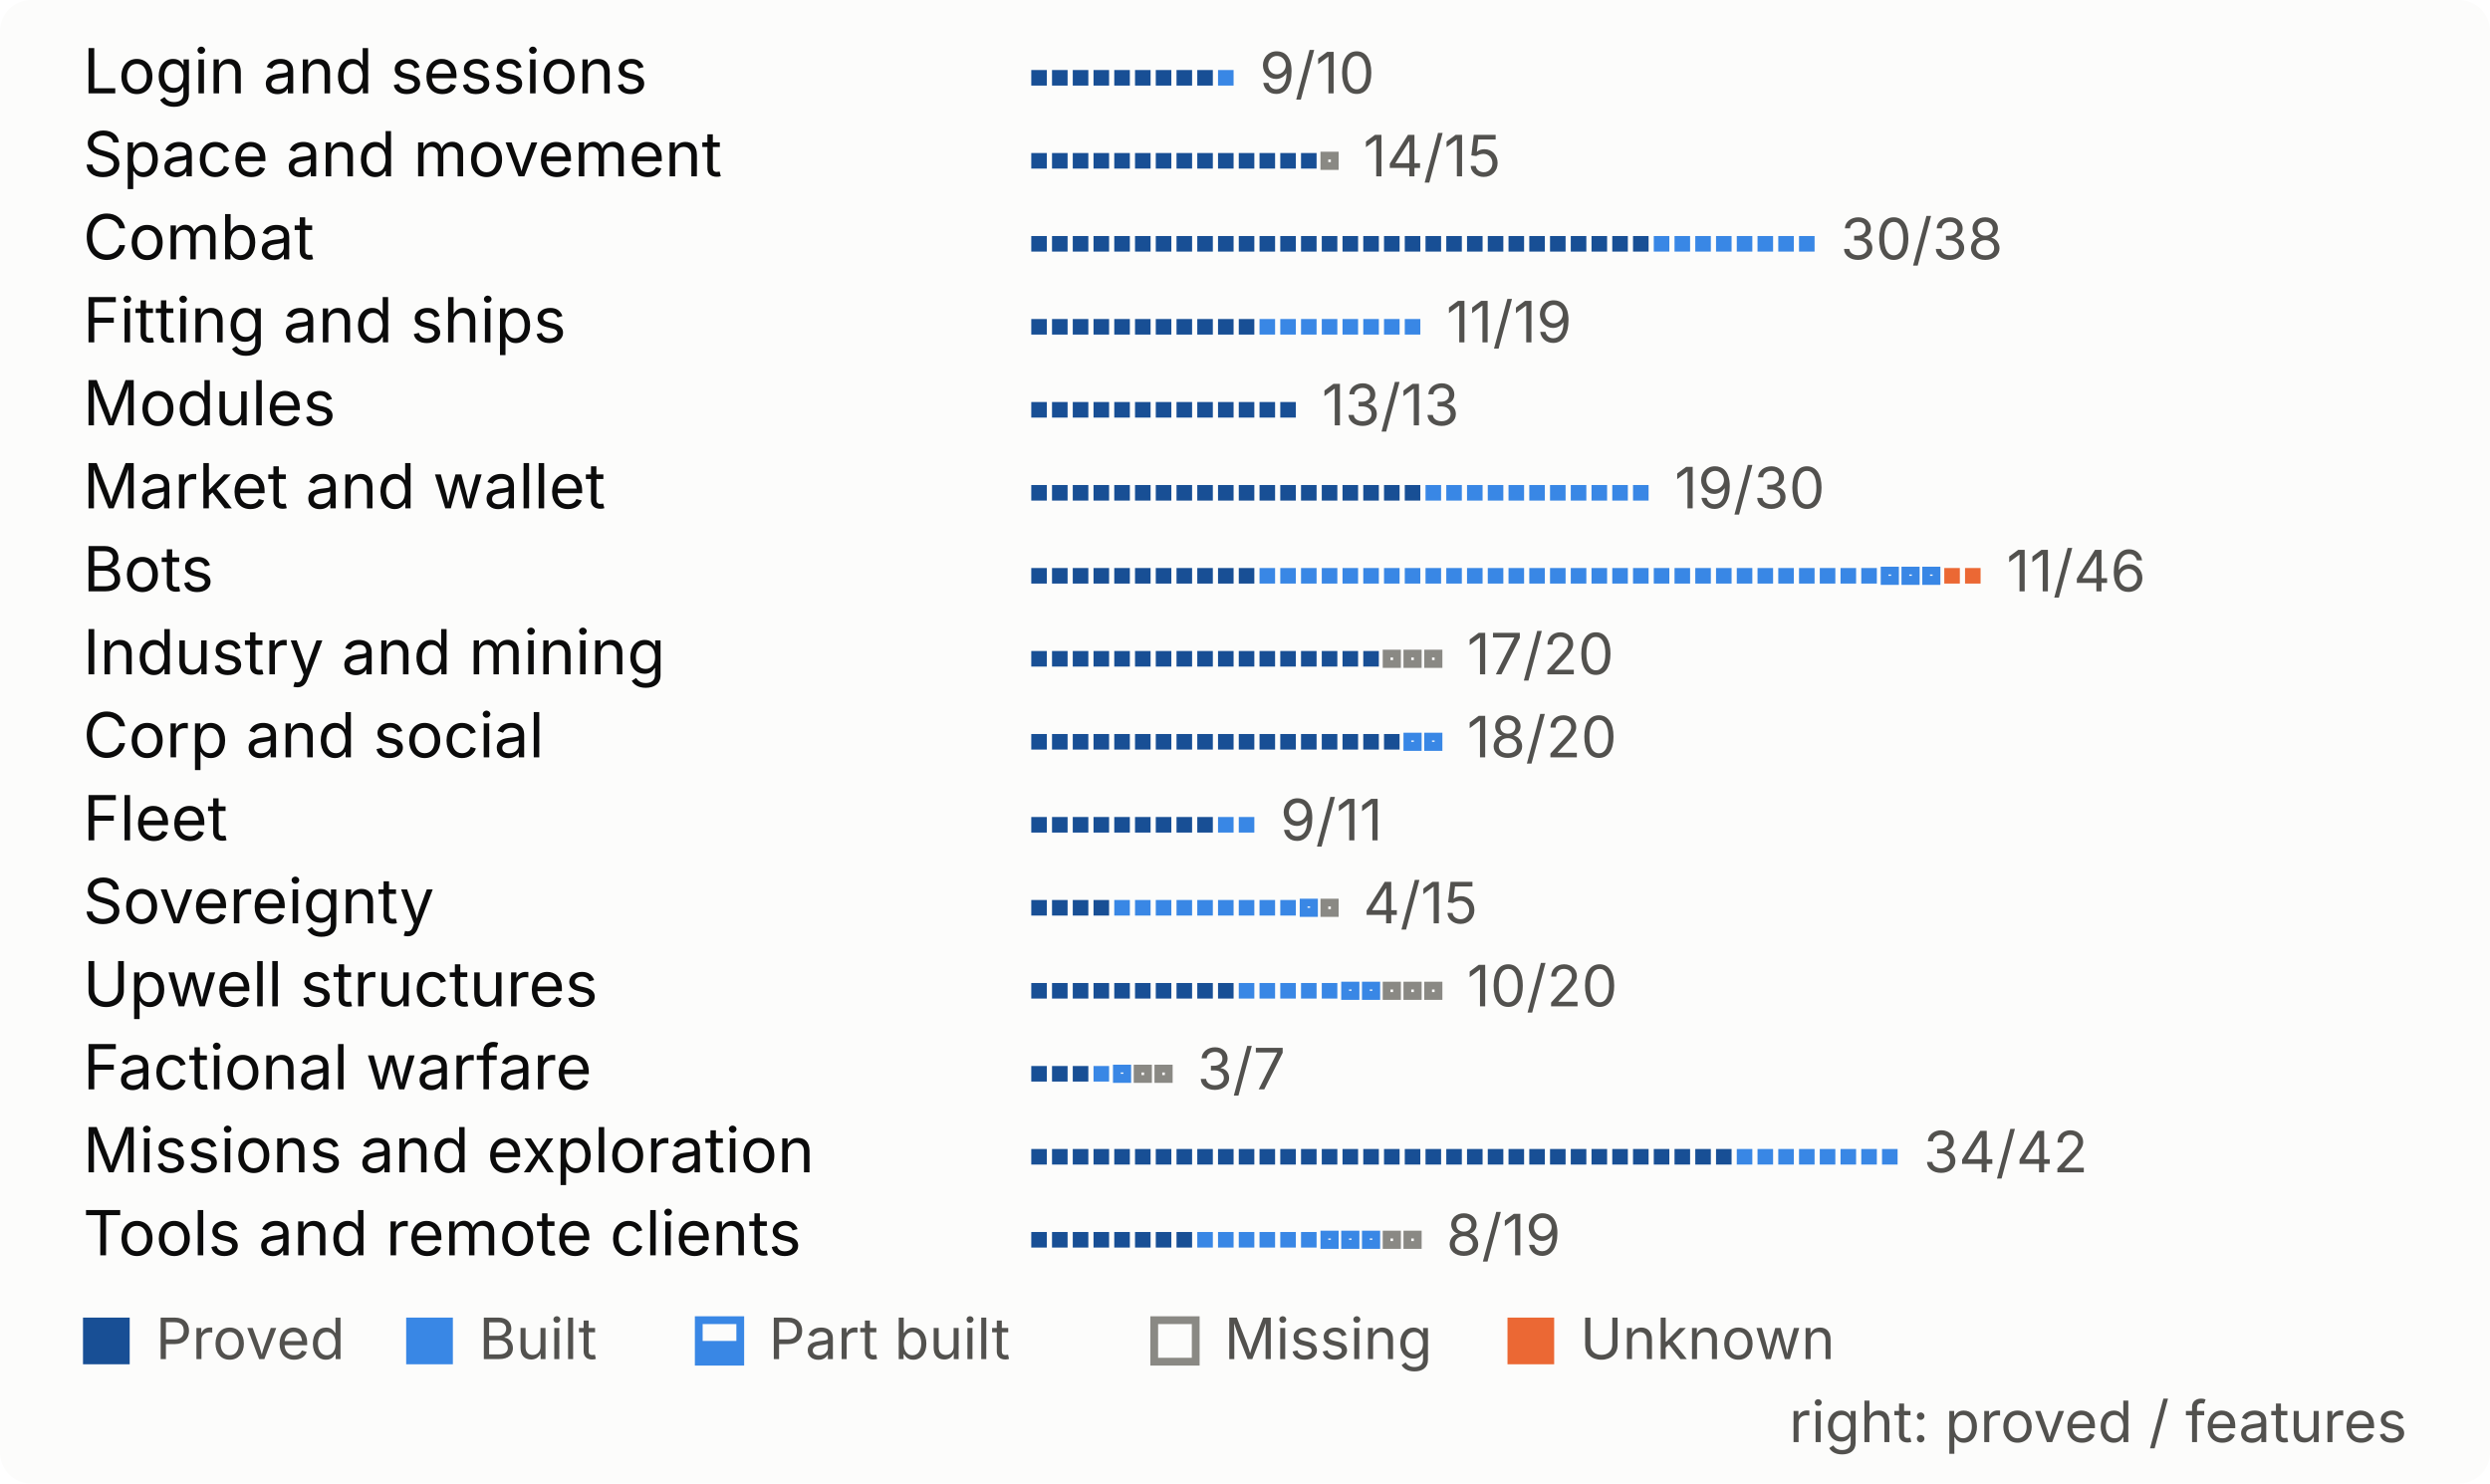
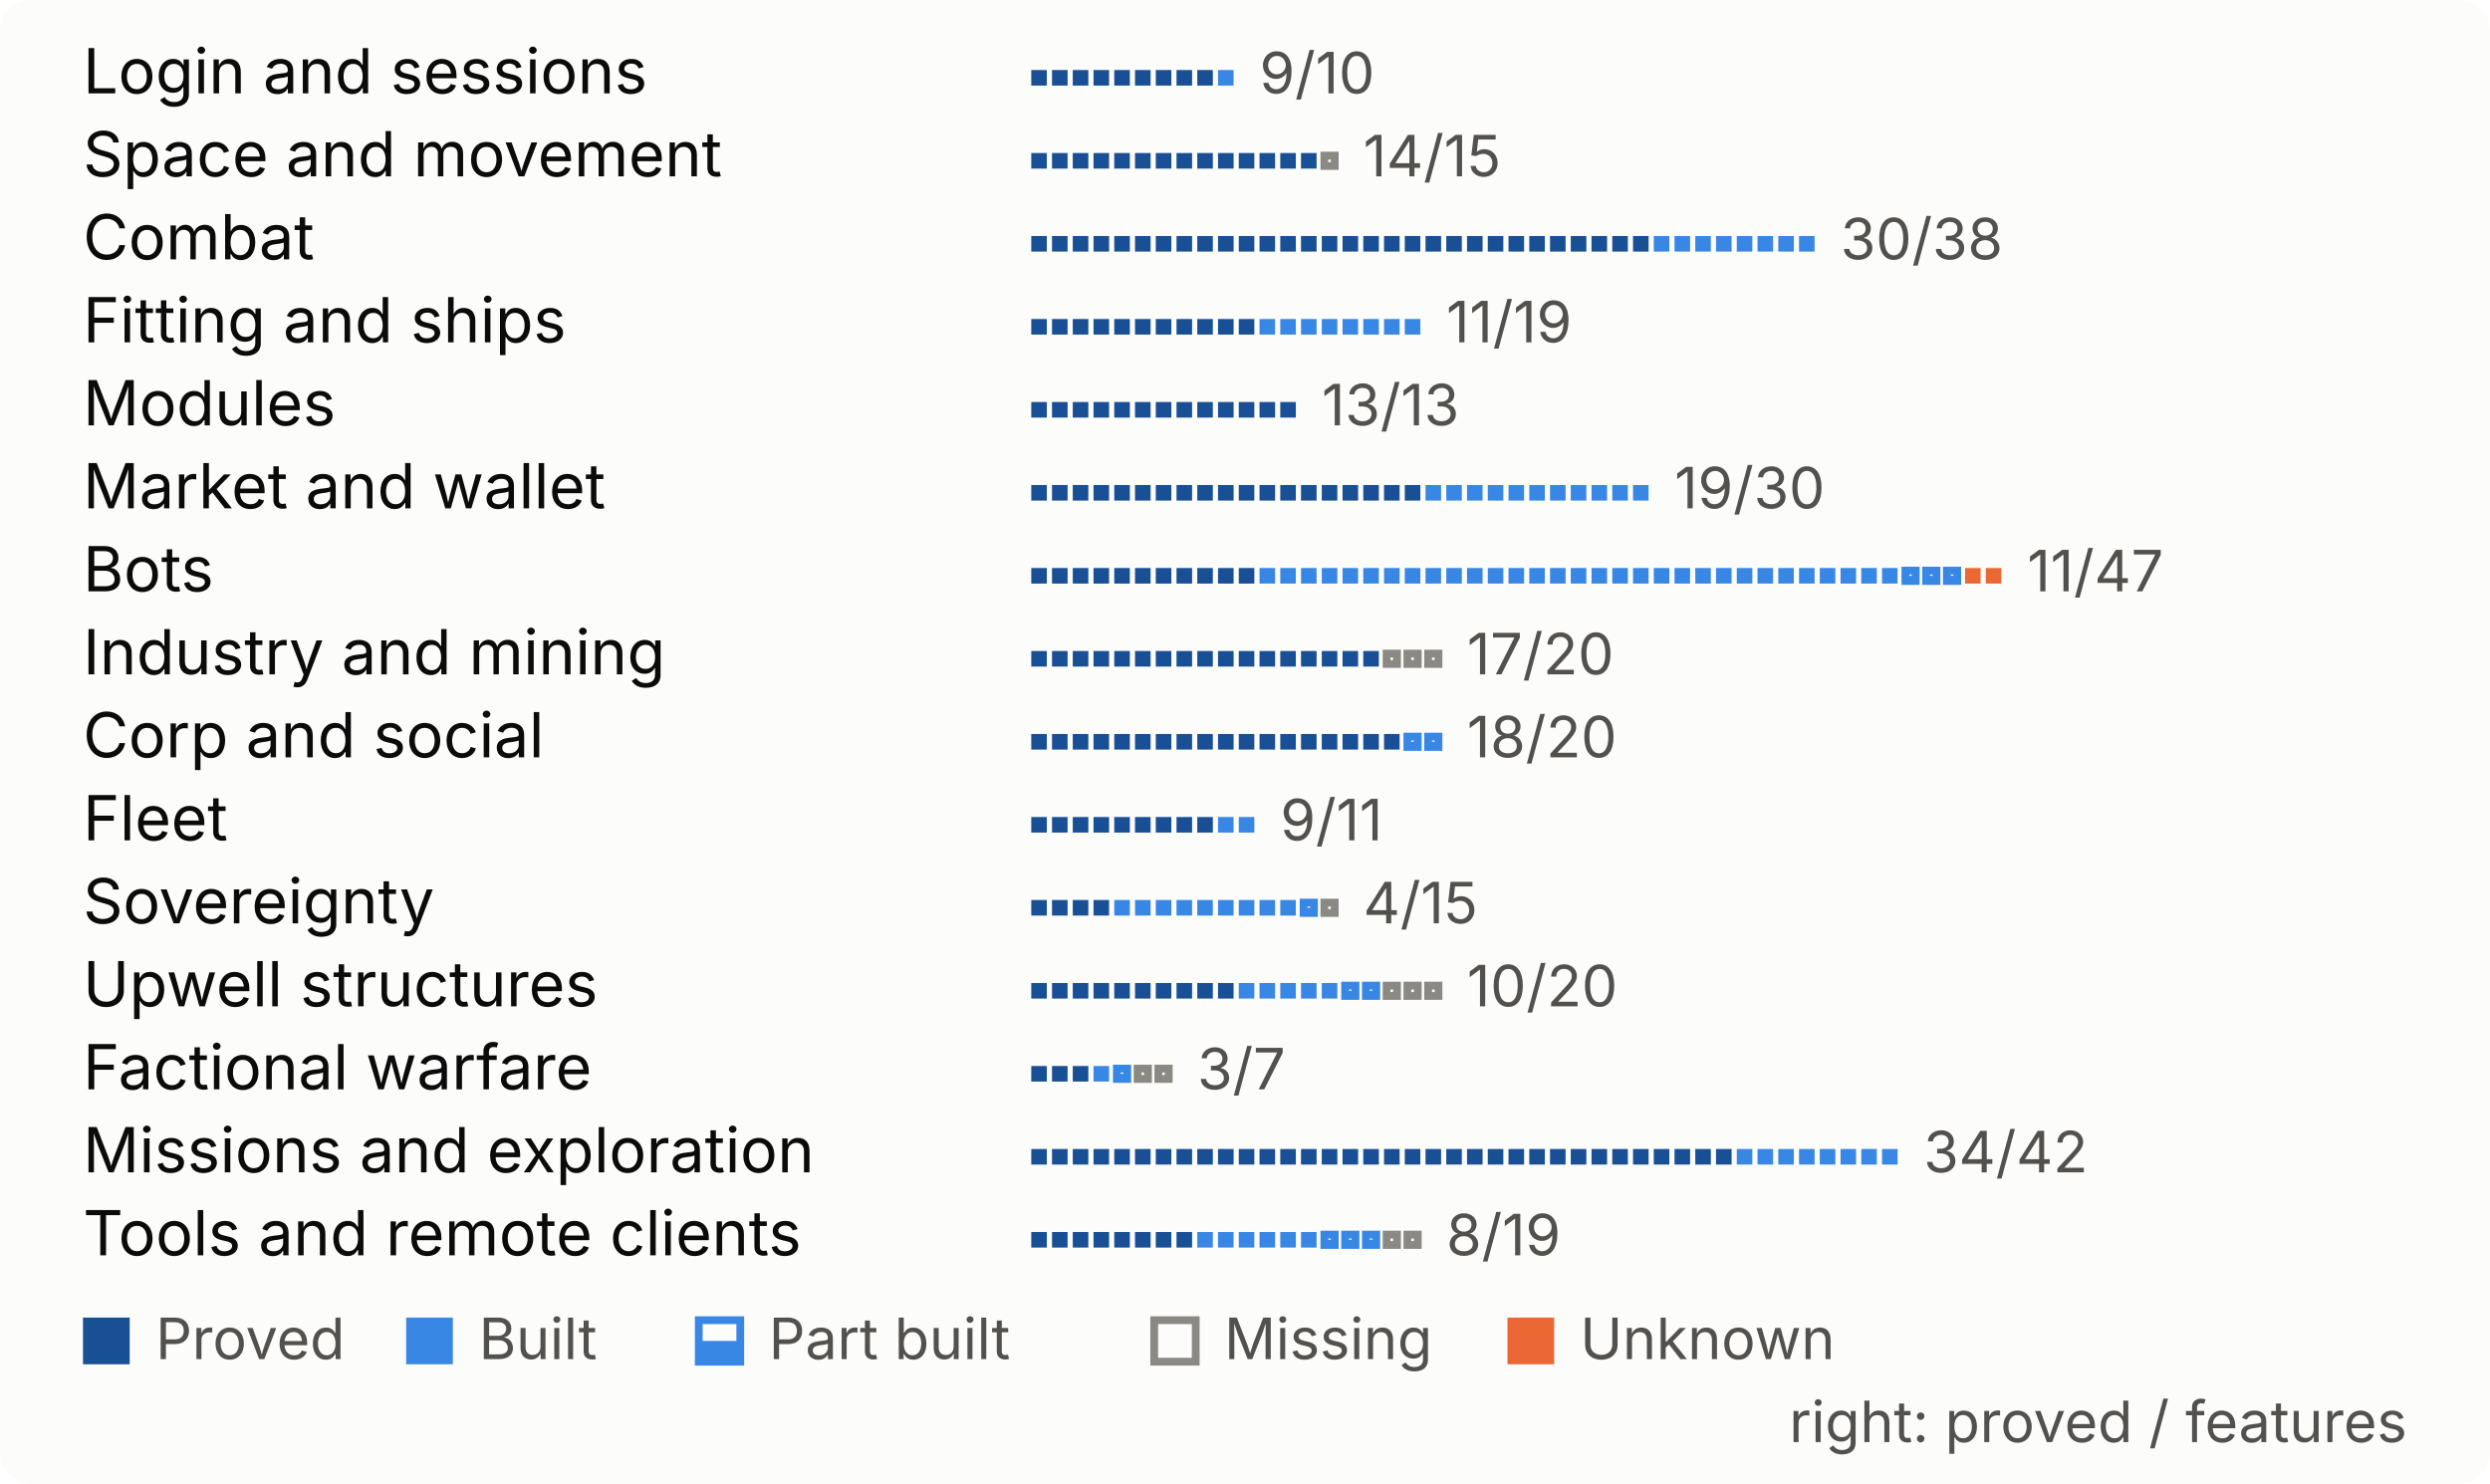
<svg xmlns="http://www.w3.org/2000/svg" width="480" height="286" viewBox="0 0 480 286" role="img" aria-label="Progress by system, one mark per feature">
  <style>
.bg{fill:#fcfcfb}.t{fill:#0b0b0b}.s{fill:#52514e}.rule{fill:#e1e0d9}
.proved{fill:#184f95}.built{fill:#3987e5}.unknown{fill:#eb6834}
.part-o{fill:none;stroke:#3987e5;stroke-width:1.5}.part-f{fill:#3987e5}
.missing{fill:none;stroke:#8a8984;stroke-width:1.5}
.pass{fill:#184f95}.fail{fill:#eb6834}.none{fill:none;stroke:#8a8984;stroke-width:1.5}
@media (prefers-color-scheme:dark){
.bg{fill:#1a1a19}.t{fill:#f0efec}.s{fill:#c3c2b7}.rule{fill:#383835}
.proved{fill:#86b6ef}.built{fill:#3987e5}.unknown{fill:#d95926}
.part-o{stroke:#3987e5}.part-f{fill:#3987e5}
.missing{stroke:#8d8c85}
.pass{fill:#86b6ef}.fail{fill:#d95926}.none{stroke:#8d8c85}
}
text{font-family:system-ui,-apple-system,"Segoe UI",sans-serif;font-size:12px}
.big{font-size:26px;font-weight:600}.b{font-weight:600}.xs{font-size:11px}
</style>
  <rect width="480" height="286" rx="6" class="bg" />
  <text x="16.0" y="18.0" class="t">Login and sessions</text>
  <rect x="198.8" y="13.5" width="3" height="3" class="proved" />
  <rect x="202.8" y="13.5" width="3" height="3" class="proved" />
  <rect x="206.8" y="13.5" width="3" height="3" class="proved" />
  <rect x="210.8" y="13.5" width="3" height="3" class="proved" />
  <rect x="214.8" y="13.5" width="3" height="3" class="proved" />
  <rect x="218.8" y="13.5" width="3" height="3" class="proved" />
  <rect x="222.8" y="13.5" width="3" height="3" class="proved" />
  <rect x="226.8" y="13.5" width="3" height="3" class="proved" />
  <rect x="230.8" y="13.5" width="3" height="3" class="proved" />
  <rect x="234.8" y="13.5" width="3" height="3" class="built" />
  <text x="242.8" y="18.0" class="s xs">9/10</text>
  <text x="16.0" y="34.0" class="t">Space and movement</text>
  <rect x="198.8" y="29.5" width="3" height="3" class="proved" />
  <rect x="202.8" y="29.5" width="3" height="3" class="proved" />
  <rect x="206.8" y="29.5" width="3" height="3" class="proved" />
  <rect x="210.8" y="29.5" width="3" height="3" class="proved" />
  <rect x="214.8" y="29.5" width="3" height="3" class="proved" />
  <rect x="218.8" y="29.5" width="3" height="3" class="proved" />
  <rect x="222.8" y="29.5" width="3" height="3" class="proved" />
  <rect x="226.8" y="29.5" width="3" height="3" class="proved" />
  <rect x="230.8" y="29.5" width="3" height="3" class="proved" />
  <rect x="234.8" y="29.5" width="3" height="3" class="proved" />
  <rect x="238.8" y="29.5" width="3" height="3" class="proved" />
  <rect x="242.8" y="29.5" width="3" height="3" class="proved" />
  <rect x="246.8" y="29.5" width="3" height="3" class="proved" />
  <rect x="250.8" y="29.5" width="3" height="3" class="proved" />
  <rect x="255.3" y="30.0" width="2" height="2" fill="none" class="missing" />
  <text x="262.8" y="34.0" class="s xs">14/15</text>
  <text x="16.0" y="50.0" class="t">Combat</text>
  <rect x="198.8" y="45.5" width="3" height="3" class="proved" />
  <rect x="202.8" y="45.5" width="3" height="3" class="proved" />
  <rect x="206.8" y="45.5" width="3" height="3" class="proved" />
  <rect x="210.8" y="45.5" width="3" height="3" class="proved" />
  <rect x="214.8" y="45.5" width="3" height="3" class="proved" />
  <rect x="218.8" y="45.5" width="3" height="3" class="proved" />
  <rect x="222.8" y="45.5" width="3" height="3" class="proved" />
  <rect x="226.8" y="45.5" width="3" height="3" class="proved" />
  <rect x="230.8" y="45.5" width="3" height="3" class="proved" />
  <rect x="234.8" y="45.5" width="3" height="3" class="proved" />
  <rect x="238.8" y="45.5" width="3" height="3" class="proved" />
  <rect x="242.8" y="45.5" width="3" height="3" class="proved" />
  <rect x="246.8" y="45.5" width="3" height="3" class="proved" />
  <rect x="250.8" y="45.5" width="3" height="3" class="proved" />
  <rect x="254.8" y="45.5" width="3" height="3" class="proved" />
  <rect x="258.8" y="45.5" width="3" height="3" class="proved" />
  <rect x="262.8" y="45.5" width="3" height="3" class="proved" />
  <rect x="266.8" y="45.5" width="3" height="3" class="proved" />
  <rect x="270.8" y="45.5" width="3" height="3" class="proved" />
  <rect x="274.8" y="45.5" width="3" height="3" class="proved" />
  <rect x="278.8" y="45.5" width="3" height="3" class="proved" />
  <rect x="282.8" y="45.5" width="3" height="3" class="proved" />
  <rect x="286.8" y="45.5" width="3" height="3" class="proved" />
  <rect x="290.8" y="45.5" width="3" height="3" class="proved" />
  <rect x="294.8" y="45.5" width="3" height="3" class="proved" />
  <rect x="298.8" y="45.5" width="3" height="3" class="proved" />
  <rect x="302.8" y="45.5" width="3" height="3" class="proved" />
  <rect x="306.8" y="45.5" width="3" height="3" class="proved" />
  <rect x="310.8" y="45.5" width="3" height="3" class="proved" />
  <rect x="314.8" y="45.5" width="3" height="3" class="proved" />
  <rect x="318.8" y="45.5" width="3" height="3" class="built" />
  <rect x="322.8" y="45.5" width="3" height="3" class="built" />
  <rect x="326.8" y="45.5" width="3" height="3" class="built" />
  <rect x="330.8" y="45.5" width="3" height="3" class="built" />
  <rect x="334.8" y="45.5" width="3" height="3" class="built" />
  <rect x="338.8" y="45.5" width="3" height="3" class="built" />
  <rect x="342.8" y="45.5" width="3" height="3" class="built" />
  <rect x="346.8" y="45.5" width="3" height="3" class="built" />
  <text x="354.8" y="50.0" class="s xs">30/38</text>
  <text x="16.0" y="66.0" class="t">Fitting and ships</text>
  <rect x="198.8" y="61.5" width="3" height="3" class="proved" />
  <rect x="202.8" y="61.5" width="3" height="3" class="proved" />
  <rect x="206.8" y="61.5" width="3" height="3" class="proved" />
  <rect x="210.8" y="61.5" width="3" height="3" class="proved" />
  <rect x="214.8" y="61.5" width="3" height="3" class="proved" />
  <rect x="218.8" y="61.5" width="3" height="3" class="proved" />
  <rect x="222.8" y="61.5" width="3" height="3" class="proved" />
  <rect x="226.8" y="61.5" width="3" height="3" class="proved" />
  <rect x="230.8" y="61.5" width="3" height="3" class="proved" />
  <rect x="234.8" y="61.5" width="3" height="3" class="proved" />
  <rect x="238.8" y="61.5" width="3" height="3" class="proved" />
  <rect x="242.8" y="61.5" width="3" height="3" class="built" />
  <rect x="246.8" y="61.5" width="3" height="3" class="built" />
  <rect x="250.8" y="61.5" width="3" height="3" class="built" />
  <rect x="254.8" y="61.5" width="3" height="3" class="built" />
  <rect x="258.8" y="61.5" width="3" height="3" class="built" />
  <rect x="262.8" y="61.5" width="3" height="3" class="built" />
  <rect x="266.8" y="61.5" width="3" height="3" class="built" />
  <rect x="270.8" y="61.5" width="3" height="3" class="built" />
  <text x="278.8" y="66.0" class="s xs">11/19</text>
  <text x="16.0" y="82.0" class="t">Modules</text>
  <rect x="198.8" y="77.5" width="3" height="3" class="proved" />
  <rect x="202.8" y="77.5" width="3" height="3" class="proved" />
  <rect x="206.8" y="77.5" width="3" height="3" class="proved" />
  <rect x="210.8" y="77.5" width="3" height="3" class="proved" />
  <rect x="214.8" y="77.5" width="3" height="3" class="proved" />
  <rect x="218.8" y="77.5" width="3" height="3" class="proved" />
  <rect x="222.8" y="77.5" width="3" height="3" class="proved" />
  <rect x="226.8" y="77.5" width="3" height="3" class="proved" />
  <rect x="230.8" y="77.5" width="3" height="3" class="proved" />
  <rect x="234.8" y="77.5" width="3" height="3" class="proved" />
  <rect x="238.8" y="77.5" width="3" height="3" class="proved" />
  <rect x="242.8" y="77.5" width="3" height="3" class="proved" />
  <rect x="246.8" y="77.5" width="3" height="3" class="proved" />
  <text x="254.8" y="82.0" class="s xs">13/13</text>
  <text x="16.0" y="98.0" class="t">Market and wallet</text>
  <rect x="198.8" y="93.5" width="3" height="3" class="proved" />
  <rect x="202.8" y="93.5" width="3" height="3" class="proved" />
  <rect x="206.8" y="93.5" width="3" height="3" class="proved" />
  <rect x="210.8" y="93.5" width="3" height="3" class="proved" />
  <rect x="214.8" y="93.5" width="3" height="3" class="proved" />
  <rect x="218.8" y="93.5" width="3" height="3" class="proved" />
  <rect x="222.8" y="93.5" width="3" height="3" class="proved" />
  <rect x="226.8" y="93.5" width="3" height="3" class="proved" />
  <rect x="230.8" y="93.5" width="3" height="3" class="proved" />
  <rect x="234.8" y="93.5" width="3" height="3" class="proved" />
  <rect x="238.8" y="93.5" width="3" height="3" class="proved" />
  <rect x="242.8" y="93.5" width="3" height="3" class="proved" />
  <rect x="246.8" y="93.5" width="3" height="3" class="proved" />
  <rect x="250.8" y="93.5" width="3" height="3" class="proved" />
  <rect x="254.8" y="93.5" width="3" height="3" class="proved" />
  <rect x="258.8" y="93.5" width="3" height="3" class="proved" />
  <rect x="262.8" y="93.5" width="3" height="3" class="proved" />
  <rect x="266.8" y="93.5" width="3" height="3" class="proved" />
  <rect x="270.8" y="93.5" width="3" height="3" class="proved" />
  <rect x="274.8" y="93.5" width="3" height="3" class="built" />
  <rect x="278.8" y="93.5" width="3" height="3" class="built" />
  <rect x="282.8" y="93.5" width="3" height="3" class="built" />
  <rect x="286.8" y="93.5" width="3" height="3" class="built" />
  <rect x="290.8" y="93.5" width="3" height="3" class="built" />
  <rect x="294.8" y="93.5" width="3" height="3" class="built" />
  <rect x="298.8" y="93.5" width="3" height="3" class="built" />
  <rect x="302.8" y="93.5" width="3" height="3" class="built" />
  <rect x="306.8" y="93.5" width="3" height="3" class="built" />
  <rect x="310.8" y="93.5" width="3" height="3" class="built" />
  <rect x="314.8" y="93.5" width="3" height="3" class="built" />
  <text x="322.8" y="98.0" class="s xs">19/30</text>
  <text x="16.0" y="114.0" class="t">Bots</text>
  <rect x="198.8" y="109.5" width="3" height="3" class="proved" />
  <rect x="202.8" y="109.5" width="3" height="3" class="proved" />
  <rect x="206.8" y="109.5" width="3" height="3" class="proved" />
  <rect x="210.8" y="109.5" width="3" height="3" class="proved" />
  <rect x="214.8" y="109.5" width="3" height="3" class="proved" />
  <rect x="218.8" y="109.5" width="3" height="3" class="proved" />
  <rect x="222.8" y="109.5" width="3" height="3" class="proved" />
  <rect x="226.8" y="109.5" width="3" height="3" class="proved" />
  <rect x="230.8" y="109.5" width="3" height="3" class="proved" />
  <rect x="234.8" y="109.5" width="3" height="3" class="proved" />
  <rect x="238.8" y="109.5" width="3" height="3" class="proved" />
  <rect x="242.8" y="109.5" width="3" height="3" class="built" />
  <rect x="246.8" y="109.5" width="3" height="3" class="built" />
  <rect x="250.8" y="109.5" width="3" height="3" class="built" />
  <rect x="254.8" y="109.5" width="3" height="3" class="built" />
  <rect x="258.8" y="109.5" width="3" height="3" class="built" />
  <rect x="262.8" y="109.5" width="3" height="3" class="built" />
  <rect x="266.8" y="109.5" width="3" height="3" class="built" />
  <rect x="270.8" y="109.5" width="3" height="3" class="built" />
  <rect x="274.8" y="109.5" width="3" height="3" class="built" />
  <rect x="278.8" y="109.5" width="3" height="3" class="built" />
  <rect x="282.8" y="109.5" width="3" height="3" class="built" />
  <rect x="286.8" y="109.5" width="3" height="3" class="built" />
  <rect x="290.8" y="109.5" width="3" height="3" class="built" />
  <rect x="294.8" y="109.5" width="3" height="3" class="built" />
  <rect x="298.8" y="109.5" width="3" height="3" class="built" />
  <rect x="302.8" y="109.5" width="3" height="3" class="built" />
  <rect x="306.8" y="109.5" width="3" height="3" class="built" />
  <rect x="310.8" y="109.5" width="3" height="3" class="built" />
  <rect x="314.8" y="109.5" width="3" height="3" class="built" />
  <rect x="318.8" y="109.5" width="3" height="3" class="built" />
  <rect x="322.8" y="109.5" width="3" height="3" class="built" />
  <rect x="326.8" y="109.5" width="3" height="3" class="built" />
  <rect x="330.8" y="109.5" width="3" height="3" class="built" />
  <rect x="334.8" y="109.5" width="3" height="3" class="built" />
  <rect x="338.8" y="109.5" width="3" height="3" class="built" />
  <rect x="342.8" y="109.5" width="3" height="3" class="built" />
  <rect x="346.8" y="109.5" width="3" height="3" class="built" />
  <rect x="350.8" y="109.5" width="3" height="3" class="built" />
  <rect x="354.8" y="109.5" width="3" height="3" class="built" />
  <rect x="358.8" y="109.5" width="3" height="3" class="built" />
-   <rect x="363.3" y="110.0" width="2" height="2" fill="none" class="part-o" />
-   <rect x="362.8" y="111.0" width="3" height="1.5" class="part-f" />
+   <rect x="362.8" y="109.5" width="3" height="3" class="built" />
  <rect x="367.3" y="110.0" width="2" height="2" fill="none" class="part-o" />
  <rect x="366.8" y="111.0" width="3" height="1.5" class="part-f" />
  <rect x="371.3" y="110.0" width="2" height="2" fill="none" class="part-o" />
  <rect x="370.8" y="111.0" width="3" height="1.5" class="part-f" />
-   <rect x="374.8" y="109.5" width="3" height="3" class="unknown" />
+   <rect x="375.3" y="110.0" width="2" height="2" fill="none" class="part-o" />
+   <rect x="374.8" y="111.0" width="3" height="1.5" class="part-f" />
  <rect x="378.8" y="109.5" width="3" height="3" class="unknown" />
-   <text x="386.8" y="114.0" class="s xs">11/46</text>
+   <rect x="382.8" y="109.5" width="3" height="3" class="unknown" />
+   <text x="390.8" y="114.0" class="s xs">11/47</text>
  <text x="16.0" y="130.0" class="t">Industry and mining</text>
  <rect x="198.8" y="125.5" width="3" height="3" class="proved" />
  <rect x="202.8" y="125.5" width="3" height="3" class="proved" />
  <rect x="206.8" y="125.5" width="3" height="3" class="proved" />
  <rect x="210.8" y="125.5" width="3" height="3" class="proved" />
  <rect x="214.8" y="125.5" width="3" height="3" class="proved" />
  <rect x="218.8" y="125.5" width="3" height="3" class="proved" />
  <rect x="222.8" y="125.5" width="3" height="3" class="proved" />
  <rect x="226.8" y="125.5" width="3" height="3" class="proved" />
  <rect x="230.8" y="125.5" width="3" height="3" class="proved" />
  <rect x="234.8" y="125.5" width="3" height="3" class="proved" />
  <rect x="238.8" y="125.5" width="3" height="3" class="proved" />
  <rect x="242.8" y="125.5" width="3" height="3" class="proved" />
  <rect x="246.8" y="125.5" width="3" height="3" class="proved" />
  <rect x="250.8" y="125.5" width="3" height="3" class="proved" />
  <rect x="254.8" y="125.5" width="3" height="3" class="proved" />
  <rect x="258.8" y="125.5" width="3" height="3" class="proved" />
  <rect x="262.8" y="125.5" width="3" height="3" class="proved" />
  <rect x="267.3" y="126.0" width="2" height="2" fill="none" class="missing" />
  <rect x="271.3" y="126.0" width="2" height="2" fill="none" class="missing" />
  <rect x="275.3" y="126.0" width="2" height="2" fill="none" class="missing" />
  <text x="282.8" y="130.0" class="s xs">17/20</text>
  <text x="16.0" y="146.0" class="t">Corp and social</text>
  <rect x="198.8" y="141.5" width="3" height="3" class="proved" />
  <rect x="202.8" y="141.5" width="3" height="3" class="proved" />
  <rect x="206.8" y="141.5" width="3" height="3" class="proved" />
  <rect x="210.8" y="141.5" width="3" height="3" class="proved" />
  <rect x="214.8" y="141.5" width="3" height="3" class="proved" />
  <rect x="218.8" y="141.5" width="3" height="3" class="proved" />
  <rect x="222.8" y="141.5" width="3" height="3" class="proved" />
  <rect x="226.8" y="141.5" width="3" height="3" class="proved" />
  <rect x="230.8" y="141.5" width="3" height="3" class="proved" />
  <rect x="234.8" y="141.5" width="3" height="3" class="proved" />
  <rect x="238.8" y="141.5" width="3" height="3" class="proved" />
  <rect x="242.8" y="141.5" width="3" height="3" class="proved" />
  <rect x="246.8" y="141.5" width="3" height="3" class="proved" />
  <rect x="250.8" y="141.5" width="3" height="3" class="proved" />
  <rect x="254.8" y="141.5" width="3" height="3" class="proved" />
  <rect x="258.8" y="141.5" width="3" height="3" class="proved" />
  <rect x="262.8" y="141.5" width="3" height="3" class="proved" />
  <rect x="266.8" y="141.5" width="3" height="3" class="proved" />
  <rect x="271.3" y="142.0" width="2" height="2" fill="none" class="part-o" />
  <rect x="270.8" y="143.0" width="3" height="1.5" class="part-f" />
  <rect x="275.3" y="142.0" width="2" height="2" fill="none" class="part-o" />
  <rect x="274.8" y="143.0" width="3" height="1.5" class="part-f" />
  <text x="282.8" y="146.0" class="s xs">18/20</text>
  <text x="16.0" y="162.0" class="t">Fleet</text>
  <rect x="198.8" y="157.5" width="3" height="3" class="proved" />
  <rect x="202.8" y="157.5" width="3" height="3" class="proved" />
  <rect x="206.8" y="157.5" width="3" height="3" class="proved" />
  <rect x="210.8" y="157.5" width="3" height="3" class="proved" />
  <rect x="214.8" y="157.5" width="3" height="3" class="proved" />
  <rect x="218.8" y="157.5" width="3" height="3" class="proved" />
  <rect x="222.8" y="157.5" width="3" height="3" class="proved" />
  <rect x="226.8" y="157.5" width="3" height="3" class="proved" />
  <rect x="230.8" y="157.5" width="3" height="3" class="proved" />
  <rect x="234.8" y="157.5" width="3" height="3" class="built" />
  <rect x="238.8" y="157.5" width="3" height="3" class="built" />
  <text x="246.8" y="162.0" class="s xs">9/11</text>
  <text x="16.0" y="178.0" class="t">Sovereignty</text>
  <rect x="198.8" y="173.5" width="3" height="3" class="proved" />
  <rect x="202.8" y="173.5" width="3" height="3" class="proved" />
  <rect x="206.8" y="173.5" width="3" height="3" class="proved" />
  <rect x="210.8" y="173.5" width="3" height="3" class="proved" />
  <rect x="214.8" y="173.5" width="3" height="3" class="built" />
  <rect x="218.8" y="173.5" width="3" height="3" class="built" />
  <rect x="222.8" y="173.5" width="3" height="3" class="built" />
  <rect x="226.8" y="173.5" width="3" height="3" class="built" />
  <rect x="230.8" y="173.5" width="3" height="3" class="built" />
  <rect x="234.8" y="173.5" width="3" height="3" class="built" />
  <rect x="238.8" y="173.5" width="3" height="3" class="built" />
  <rect x="242.8" y="173.5" width="3" height="3" class="built" />
  <rect x="246.8" y="173.5" width="3" height="3" class="built" />
  <rect x="251.3" y="174.0" width="2" height="2" fill="none" class="part-o" />
  <rect x="250.8" y="175.0" width="3" height="1.5" class="part-f" />
  <rect x="255.3" y="174.0" width="2" height="2" fill="none" class="missing" />
  <text x="262.8" y="178.0" class="s xs">4/15</text>
  <text x="16.0" y="194.0" class="t">Upwell structures</text>
  <rect x="198.8" y="189.5" width="3" height="3" class="proved" />
  <rect x="202.8" y="189.5" width="3" height="3" class="proved" />
  <rect x="206.8" y="189.5" width="3" height="3" class="proved" />
  <rect x="210.8" y="189.5" width="3" height="3" class="proved" />
  <rect x="214.8" y="189.5" width="3" height="3" class="proved" />
  <rect x="218.8" y="189.5" width="3" height="3" class="proved" />
  <rect x="222.8" y="189.5" width="3" height="3" class="proved" />
  <rect x="226.8" y="189.5" width="3" height="3" class="proved" />
  <rect x="230.8" y="189.5" width="3" height="3" class="proved" />
  <rect x="234.8" y="189.5" width="3" height="3" class="proved" />
  <rect x="238.8" y="189.5" width="3" height="3" class="built" />
  <rect x="242.8" y="189.5" width="3" height="3" class="built" />
  <rect x="246.8" y="189.5" width="3" height="3" class="built" />
  <rect x="250.8" y="189.5" width="3" height="3" class="built" />
  <rect x="254.8" y="189.5" width="3" height="3" class="built" />
  <rect x="259.3" y="190.0" width="2" height="2" fill="none" class="part-o" />
  <rect x="258.8" y="191.0" width="3" height="1.5" class="part-f" />
  <rect x="263.3" y="190.0" width="2" height="2" fill="none" class="part-o" />
  <rect x="262.8" y="191.0" width="3" height="1.5" class="part-f" />
  <rect x="267.3" y="190.0" width="2" height="2" fill="none" class="missing" />
  <rect x="271.3" y="190.0" width="2" height="2" fill="none" class="missing" />
  <rect x="275.3" y="190.0" width="2" height="2" fill="none" class="missing" />
  <text x="282.8" y="194.0" class="s xs">10/20</text>
  <text x="16.0" y="210.0" class="t">Factional warfare</text>
  <rect x="198.8" y="205.5" width="3" height="3" class="proved" />
  <rect x="202.8" y="205.5" width="3" height="3" class="proved" />
  <rect x="206.8" y="205.5" width="3" height="3" class="proved" />
  <rect x="210.8" y="205.5" width="3" height="3" class="built" />
  <rect x="215.3" y="206.0" width="2" height="2" fill="none" class="part-o" />
  <rect x="214.8" y="207.0" width="3" height="1.5" class="part-f" />
  <rect x="219.3" y="206.0" width="2" height="2" fill="none" class="missing" />
  <rect x="223.3" y="206.0" width="2" height="2" fill="none" class="missing" />
  <text x="230.8" y="210.0" class="s xs">3/7</text>
  <text x="16.0" y="226.0" class="t">Missions and exploration</text>
  <rect x="198.8" y="221.5" width="3" height="3" class="proved" />
  <rect x="202.8" y="221.5" width="3" height="3" class="proved" />
  <rect x="206.8" y="221.5" width="3" height="3" class="proved" />
  <rect x="210.8" y="221.5" width="3" height="3" class="proved" />
  <rect x="214.8" y="221.5" width="3" height="3" class="proved" />
  <rect x="218.8" y="221.5" width="3" height="3" class="proved" />
  <rect x="222.8" y="221.5" width="3" height="3" class="proved" />
  <rect x="226.8" y="221.5" width="3" height="3" class="proved" />
  <rect x="230.8" y="221.5" width="3" height="3" class="proved" />
  <rect x="234.8" y="221.5" width="3" height="3" class="proved" />
  <rect x="238.8" y="221.5" width="3" height="3" class="proved" />
  <rect x="242.8" y="221.5" width="3" height="3" class="proved" />
  <rect x="246.8" y="221.5" width="3" height="3" class="proved" />
  <rect x="250.8" y="221.5" width="3" height="3" class="proved" />
  <rect x="254.8" y="221.5" width="3" height="3" class="proved" />
  <rect x="258.8" y="221.5" width="3" height="3" class="proved" />
  <rect x="262.8" y="221.5" width="3" height="3" class="proved" />
  <rect x="266.8" y="221.5" width="3" height="3" class="proved" />
  <rect x="270.8" y="221.5" width="3" height="3" class="proved" />
  <rect x="274.8" y="221.5" width="3" height="3" class="proved" />
  <rect x="278.8" y="221.5" width="3" height="3" class="proved" />
  <rect x="282.8" y="221.5" width="3" height="3" class="proved" />
  <rect x="286.8" y="221.5" width="3" height="3" class="proved" />
  <rect x="290.8" y="221.5" width="3" height="3" class="proved" />
  <rect x="294.8" y="221.5" width="3" height="3" class="proved" />
  <rect x="298.8" y="221.5" width="3" height="3" class="proved" />
  <rect x="302.8" y="221.5" width="3" height="3" class="proved" />
  <rect x="306.8" y="221.5" width="3" height="3" class="proved" />
  <rect x="310.8" y="221.5" width="3" height="3" class="proved" />
  <rect x="314.8" y="221.5" width="3" height="3" class="proved" />
  <rect x="318.8" y="221.5" width="3" height="3" class="proved" />
  <rect x="322.8" y="221.5" width="3" height="3" class="proved" />
  <rect x="326.8" y="221.5" width="3" height="3" class="proved" />
  <rect x="330.8" y="221.5" width="3" height="3" class="proved" />
  <rect x="334.8" y="221.5" width="3" height="3" class="built" />
  <rect x="338.8" y="221.5" width="3" height="3" class="built" />
  <rect x="342.8" y="221.5" width="3" height="3" class="built" />
  <rect x="346.8" y="221.5" width="3" height="3" class="built" />
  <rect x="350.8" y="221.5" width="3" height="3" class="built" />
  <rect x="354.8" y="221.5" width="3" height="3" class="built" />
  <rect x="358.8" y="221.5" width="3" height="3" class="built" />
  <rect x="362.8" y="221.5" width="3" height="3" class="built" />
  <text x="370.8" y="226.0" class="s xs">34/42</text>
  <text x="16.0" y="242.0" class="t">Tools and remote clients</text>
  <rect x="198.8" y="237.5" width="3" height="3" class="proved" />
  <rect x="202.8" y="237.5" width="3" height="3" class="proved" />
  <rect x="206.8" y="237.5" width="3" height="3" class="proved" />
  <rect x="210.8" y="237.5" width="3" height="3" class="proved" />
  <rect x="214.8" y="237.5" width="3" height="3" class="proved" />
  <rect x="218.8" y="237.5" width="3" height="3" class="proved" />
  <rect x="222.8" y="237.5" width="3" height="3" class="proved" />
  <rect x="226.8" y="237.5" width="3" height="3" class="proved" />
  <rect x="230.8" y="237.5" width="3" height="3" class="built" />
  <rect x="234.8" y="237.5" width="3" height="3" class="built" />
  <rect x="238.8" y="237.5" width="3" height="3" class="built" />
  <rect x="242.8" y="237.5" width="3" height="3" class="built" />
  <rect x="246.8" y="237.5" width="3" height="3" class="built" />
  <rect x="250.8" y="237.5" width="3" height="3" class="built" />
  <rect x="255.3" y="238.0" width="2" height="2" fill="none" class="part-o" />
  <rect x="254.8" y="239.0" width="3" height="1.5" class="part-f" />
  <rect x="259.3" y="238.0" width="2" height="2" fill="none" class="part-o" />
  <rect x="258.8" y="239.0" width="3" height="1.5" class="part-f" />
  <rect x="263.3" y="238.0" width="2" height="2" fill="none" class="part-o" />
  <rect x="262.8" y="239.0" width="3" height="1.5" class="part-f" />
  <rect x="267.3" y="238.0" width="2" height="2" fill="none" class="missing" />
  <rect x="271.3" y="238.0" width="2" height="2" fill="none" class="missing" />
  <text x="278.8" y="242.0" class="s xs">8/19</text>
  <rect x="16.0" y="254.0" width="9" height="9" class="proved" />
  <text x="30.0" y="262.0" class="s xs">Proved</text>
  <rect x="78.3" y="254.0" width="9" height="9" class="built" />
  <text x="92.3" y="262.0" class="s xs">Built</text>
  <rect x="134.7" y="254.5" width="8" height="8" fill="none" class="part-o" />
  <rect x="134.2" y="258.5" width="9" height="4.5" class="part-f" />
  <text x="148.2" y="262.0" class="s xs">Part built</text>
  <rect x="222.5" y="254.5" width="8" height="8" fill="none" class="missing" />
  <text x="236.0" y="262.0" class="s xs">Missing</text>
  <rect x="290.6" y="254.0" width="9" height="9" class="unknown" />
  <text x="304.6" y="262.0" class="s xs">Unknown</text>
  <text x="464.0" y="278.0" class="s xs" text-anchor="end">right: proved / features</text>
</svg>
